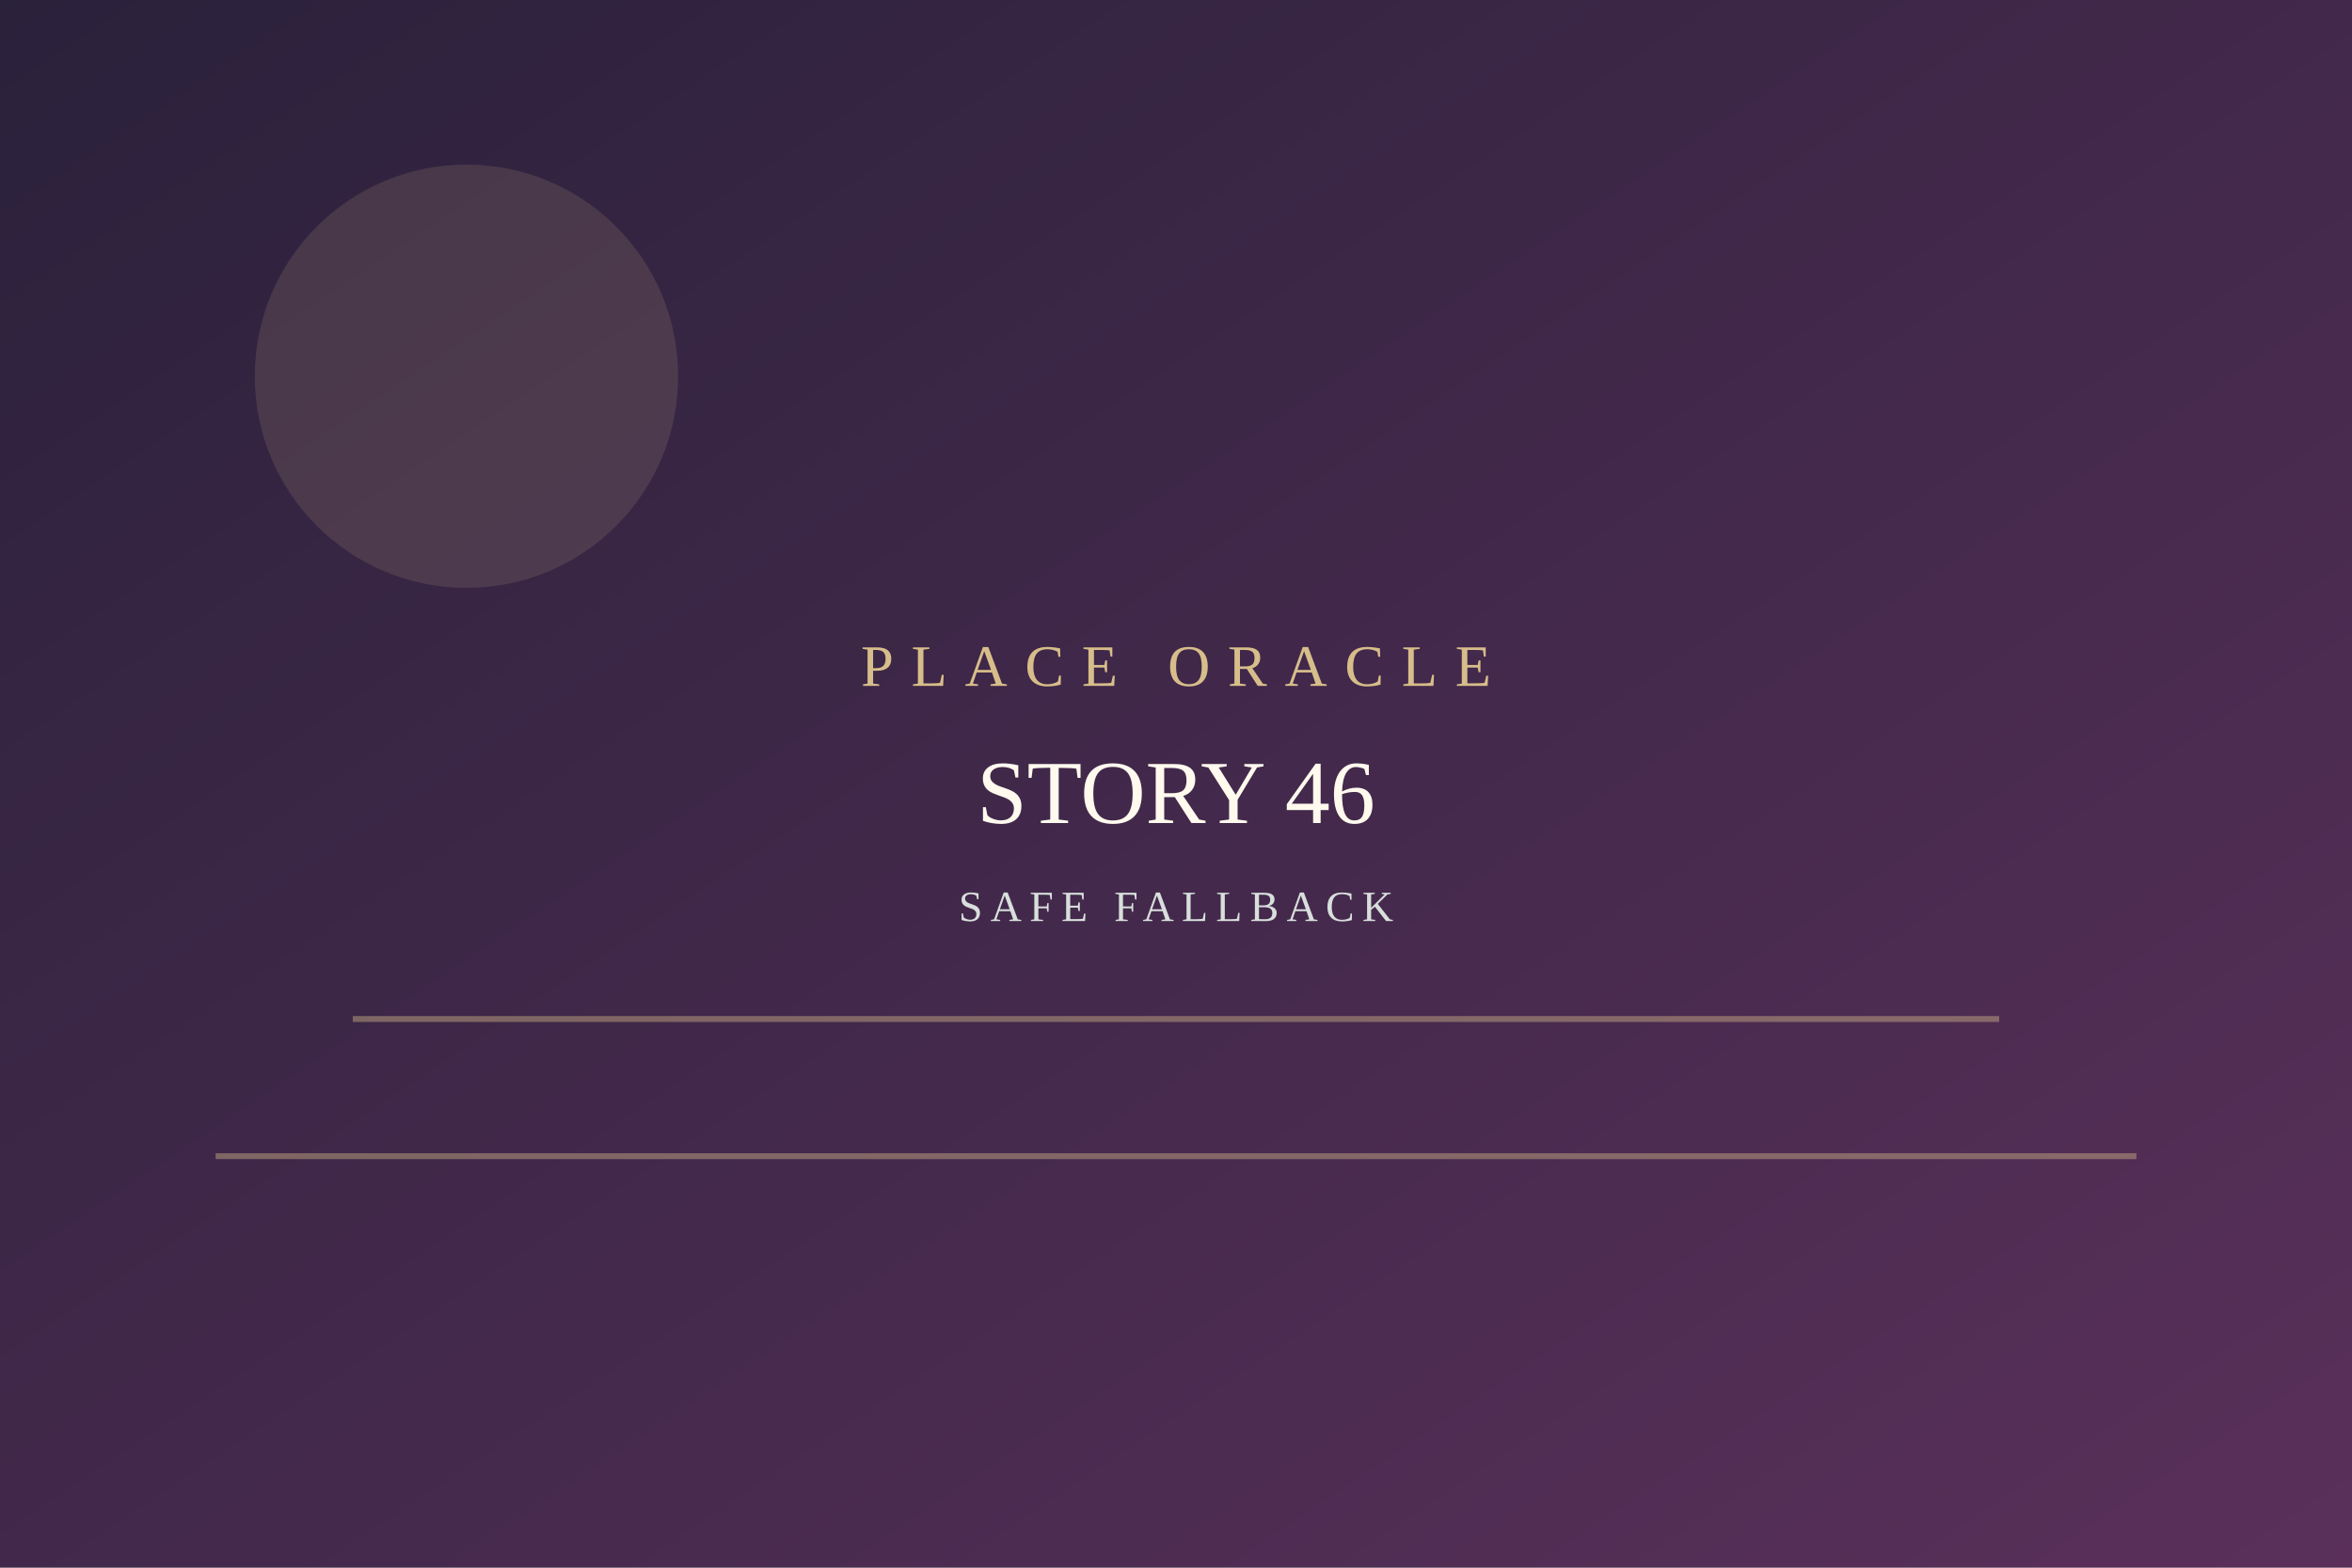
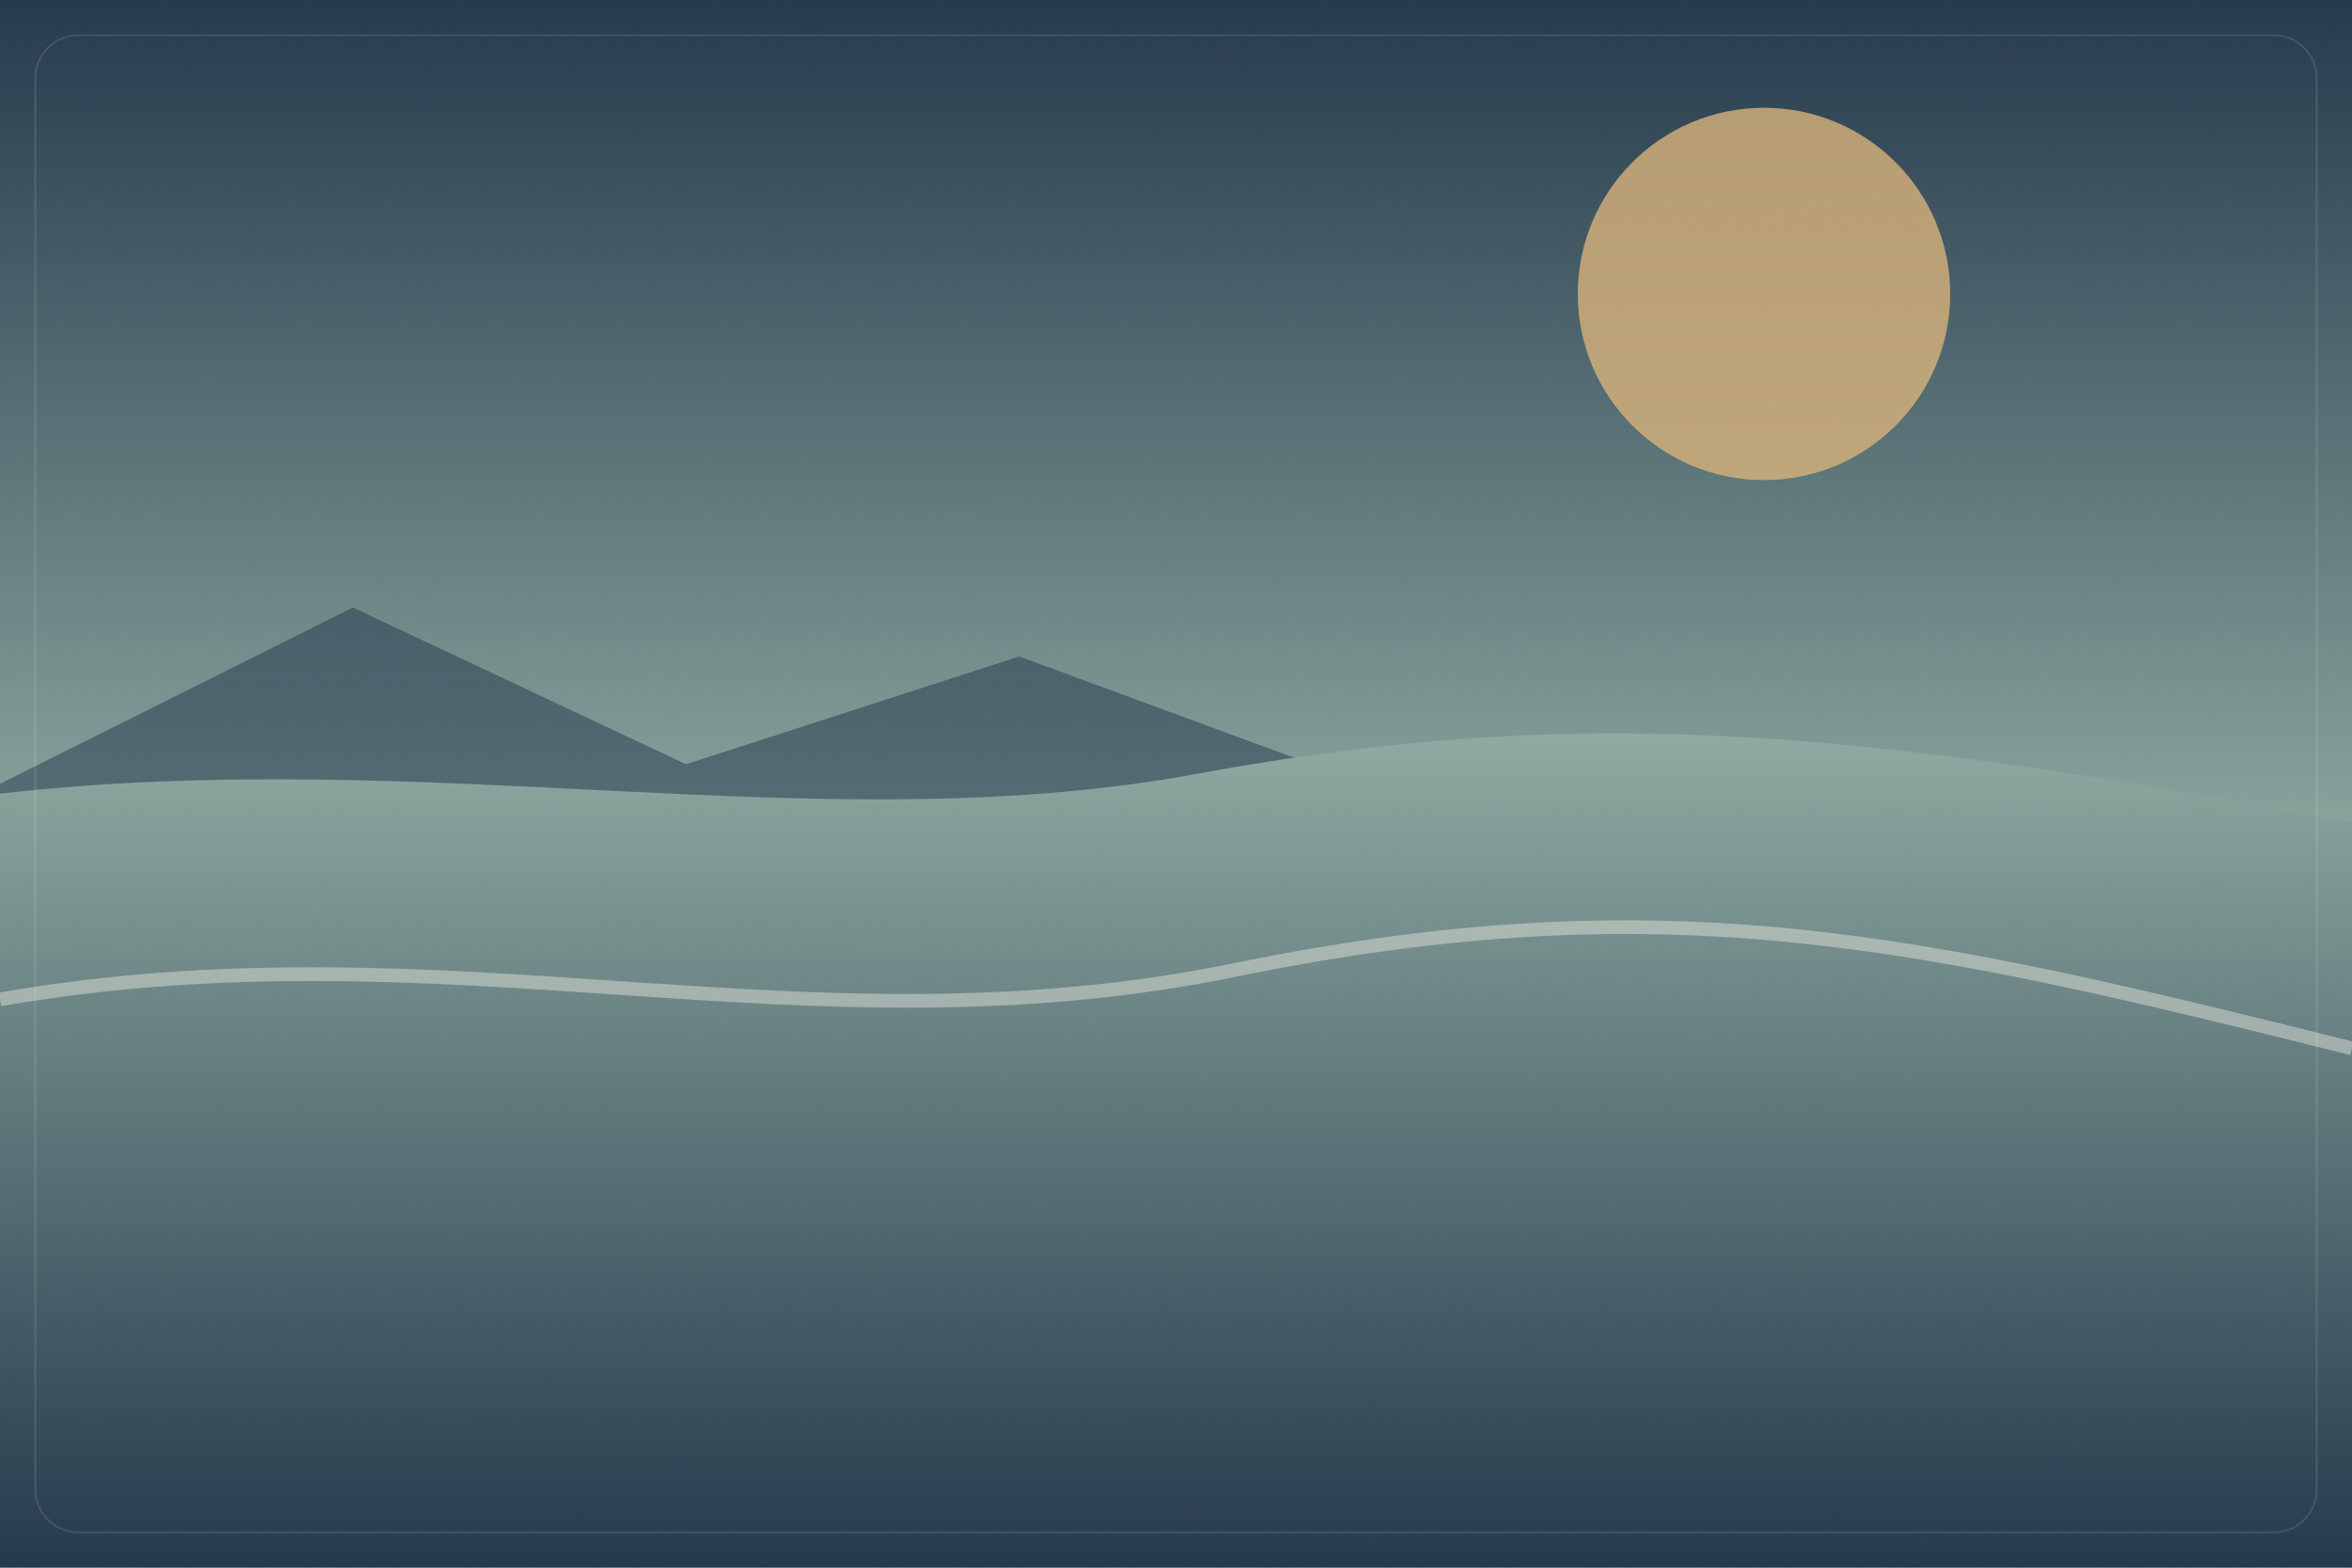
- <svg xmlns="http://www.w3.org/2000/svg" viewBox="0 0 1200 800" role="img" aria-labelledby="t d">
+ <svg xmlns="http://www.w3.org/2000/svg" viewBox="0 0 1200 800" role="img" aria-label="海辺のヤシの木と道">
  <defs>
-     <linearGradient id="g" x1="0" y1="0" x2="1" y2="1">
-       <stop stop-color="hsl(262 28% 18%)" />
-       <stop offset="1" stop-color="hsl(300 30% 27%)" />
+     <linearGradient id="s" x2="0" y2="1">
+       <stop stop-color="#24394c" />
+       <stop offset=".56" stop-color="#8eaaa1" />
+       <stop offset="1" stop-color="#f4eee4" />
    </linearGradient>
+     <linearGradient id="w" x2="0" y2="1">
+       <stop stop-color="#8eaaa1" />
+       <stop offset="1" stop-color="#24394c" />
+     </linearGradient>
+     <filter id="g">
+       <feTurbulence type="fractalNoise" baseFrequency=".8" numOctaves="2" seed="46" />
+       <feComponentTransfer>
+         <feFuncA type="table" tableValues="0 .035" />
+       </feComponentTransfer>
+     </filter>
  </defs>
-   <rect width="1200" height="800" fill="url(#g)" />
-   <circle cx="238" cy="192" r="108" fill="#d7bd8a" opacity=".14" />
-   <path d="M110 590H1090M180 520H1020" stroke="#d7bd8a" stroke-width="3" opacity=".42" />
-   <text x="600" y="350" text-anchor="middle" fill="#d7bd8a" font-size="30" letter-spacing="9">PLACE ORACLE</text>
-   <text x="600" y="420" text-anchor="middle" fill="#fff9ee" font-size="46">STORY 46</text>
-   <text x="600" y="470" text-anchor="middle" fill="#d8dfdc" font-size="22" letter-spacing="4">SAFE FALLBACK</text>
+   <rect width="1200" height="800" fill="url(#s)" />
+   <circle cx="900" cy="150" r="95" fill="#d8b27a" opacity=".8" />
+   <path d="M0 400L180 310 350 390 520 335 710 405V520H0Z" fill="#24394c" opacity=".52" />
+   <path d="M0 405C220 380 420 430 610 395S940 370 1200 420V800H0Z" fill="url(#w)" />
+   <path d="M0 510C230 470 410 540 630 495S980 480 1200 535" fill="none" stroke="#f4eee4" stroke-opacity=".42" stroke-width="7" />
+   <rect width="1200" height="800" filter="url(#g)" opacity=".4" />
+   <rect x="18" y="18" width="1164" height="764" rx="22" fill="none" stroke="#f4eee4" stroke-opacity=".12" />
</svg>
